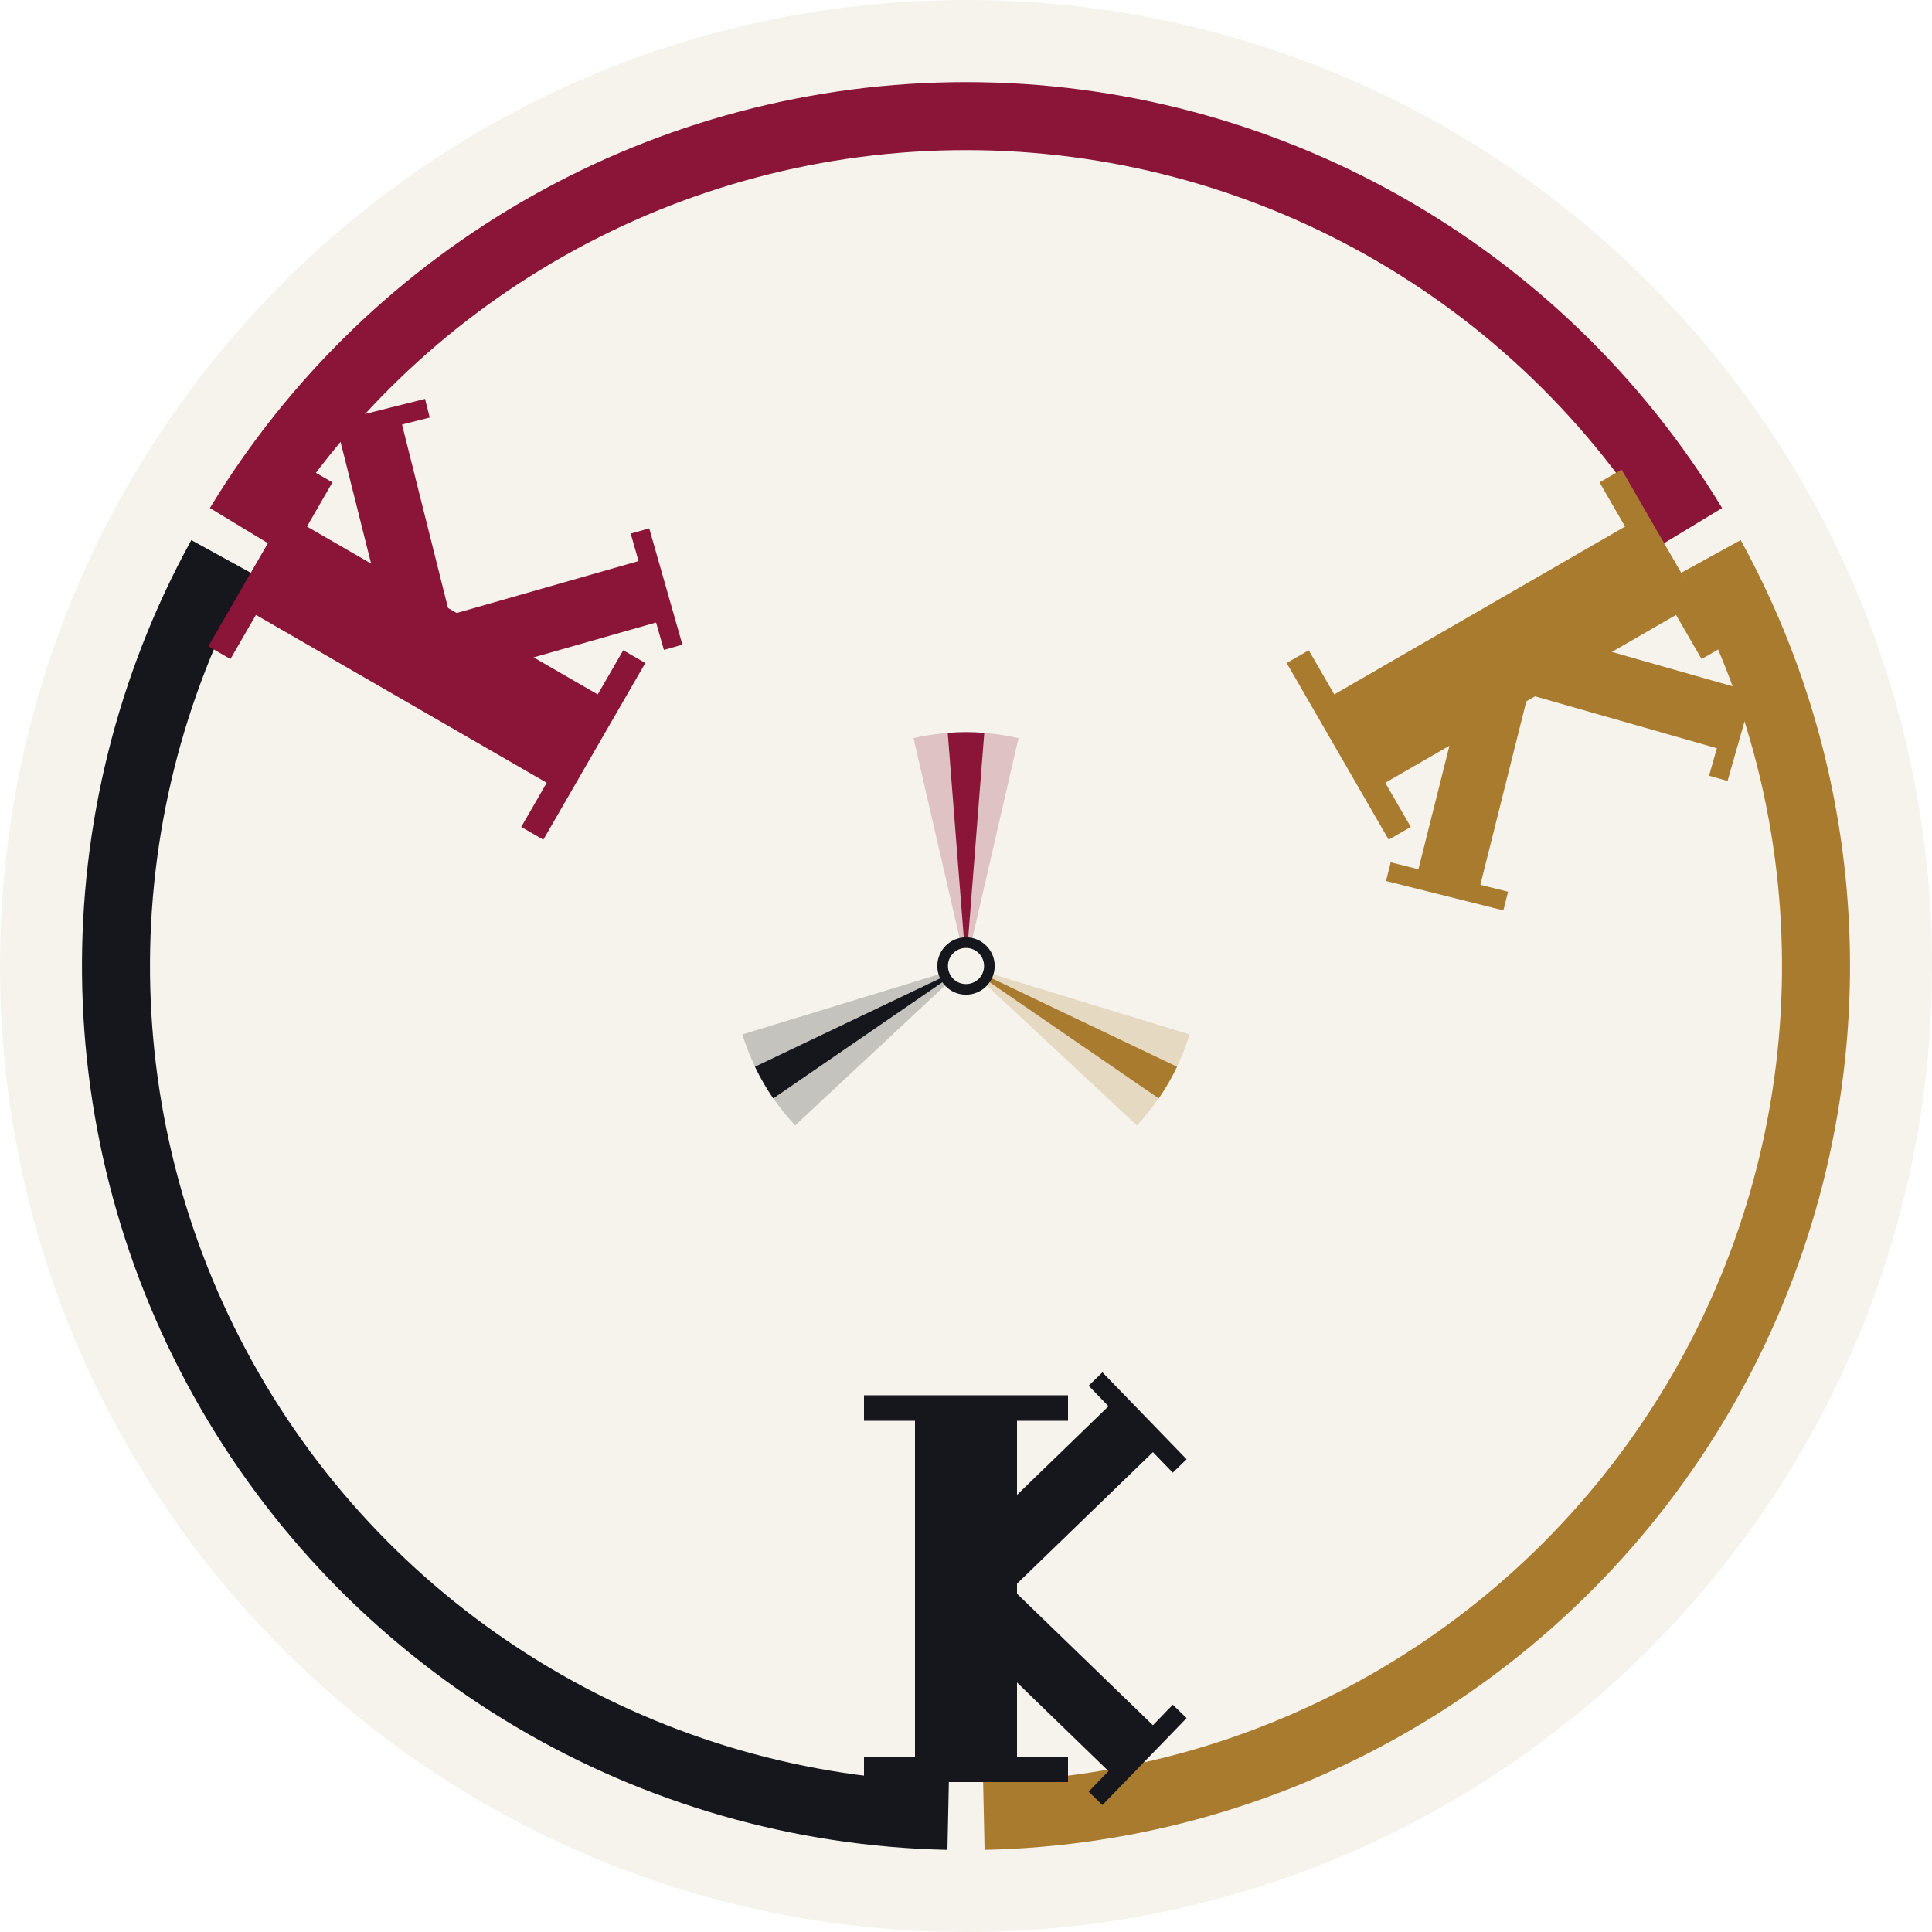
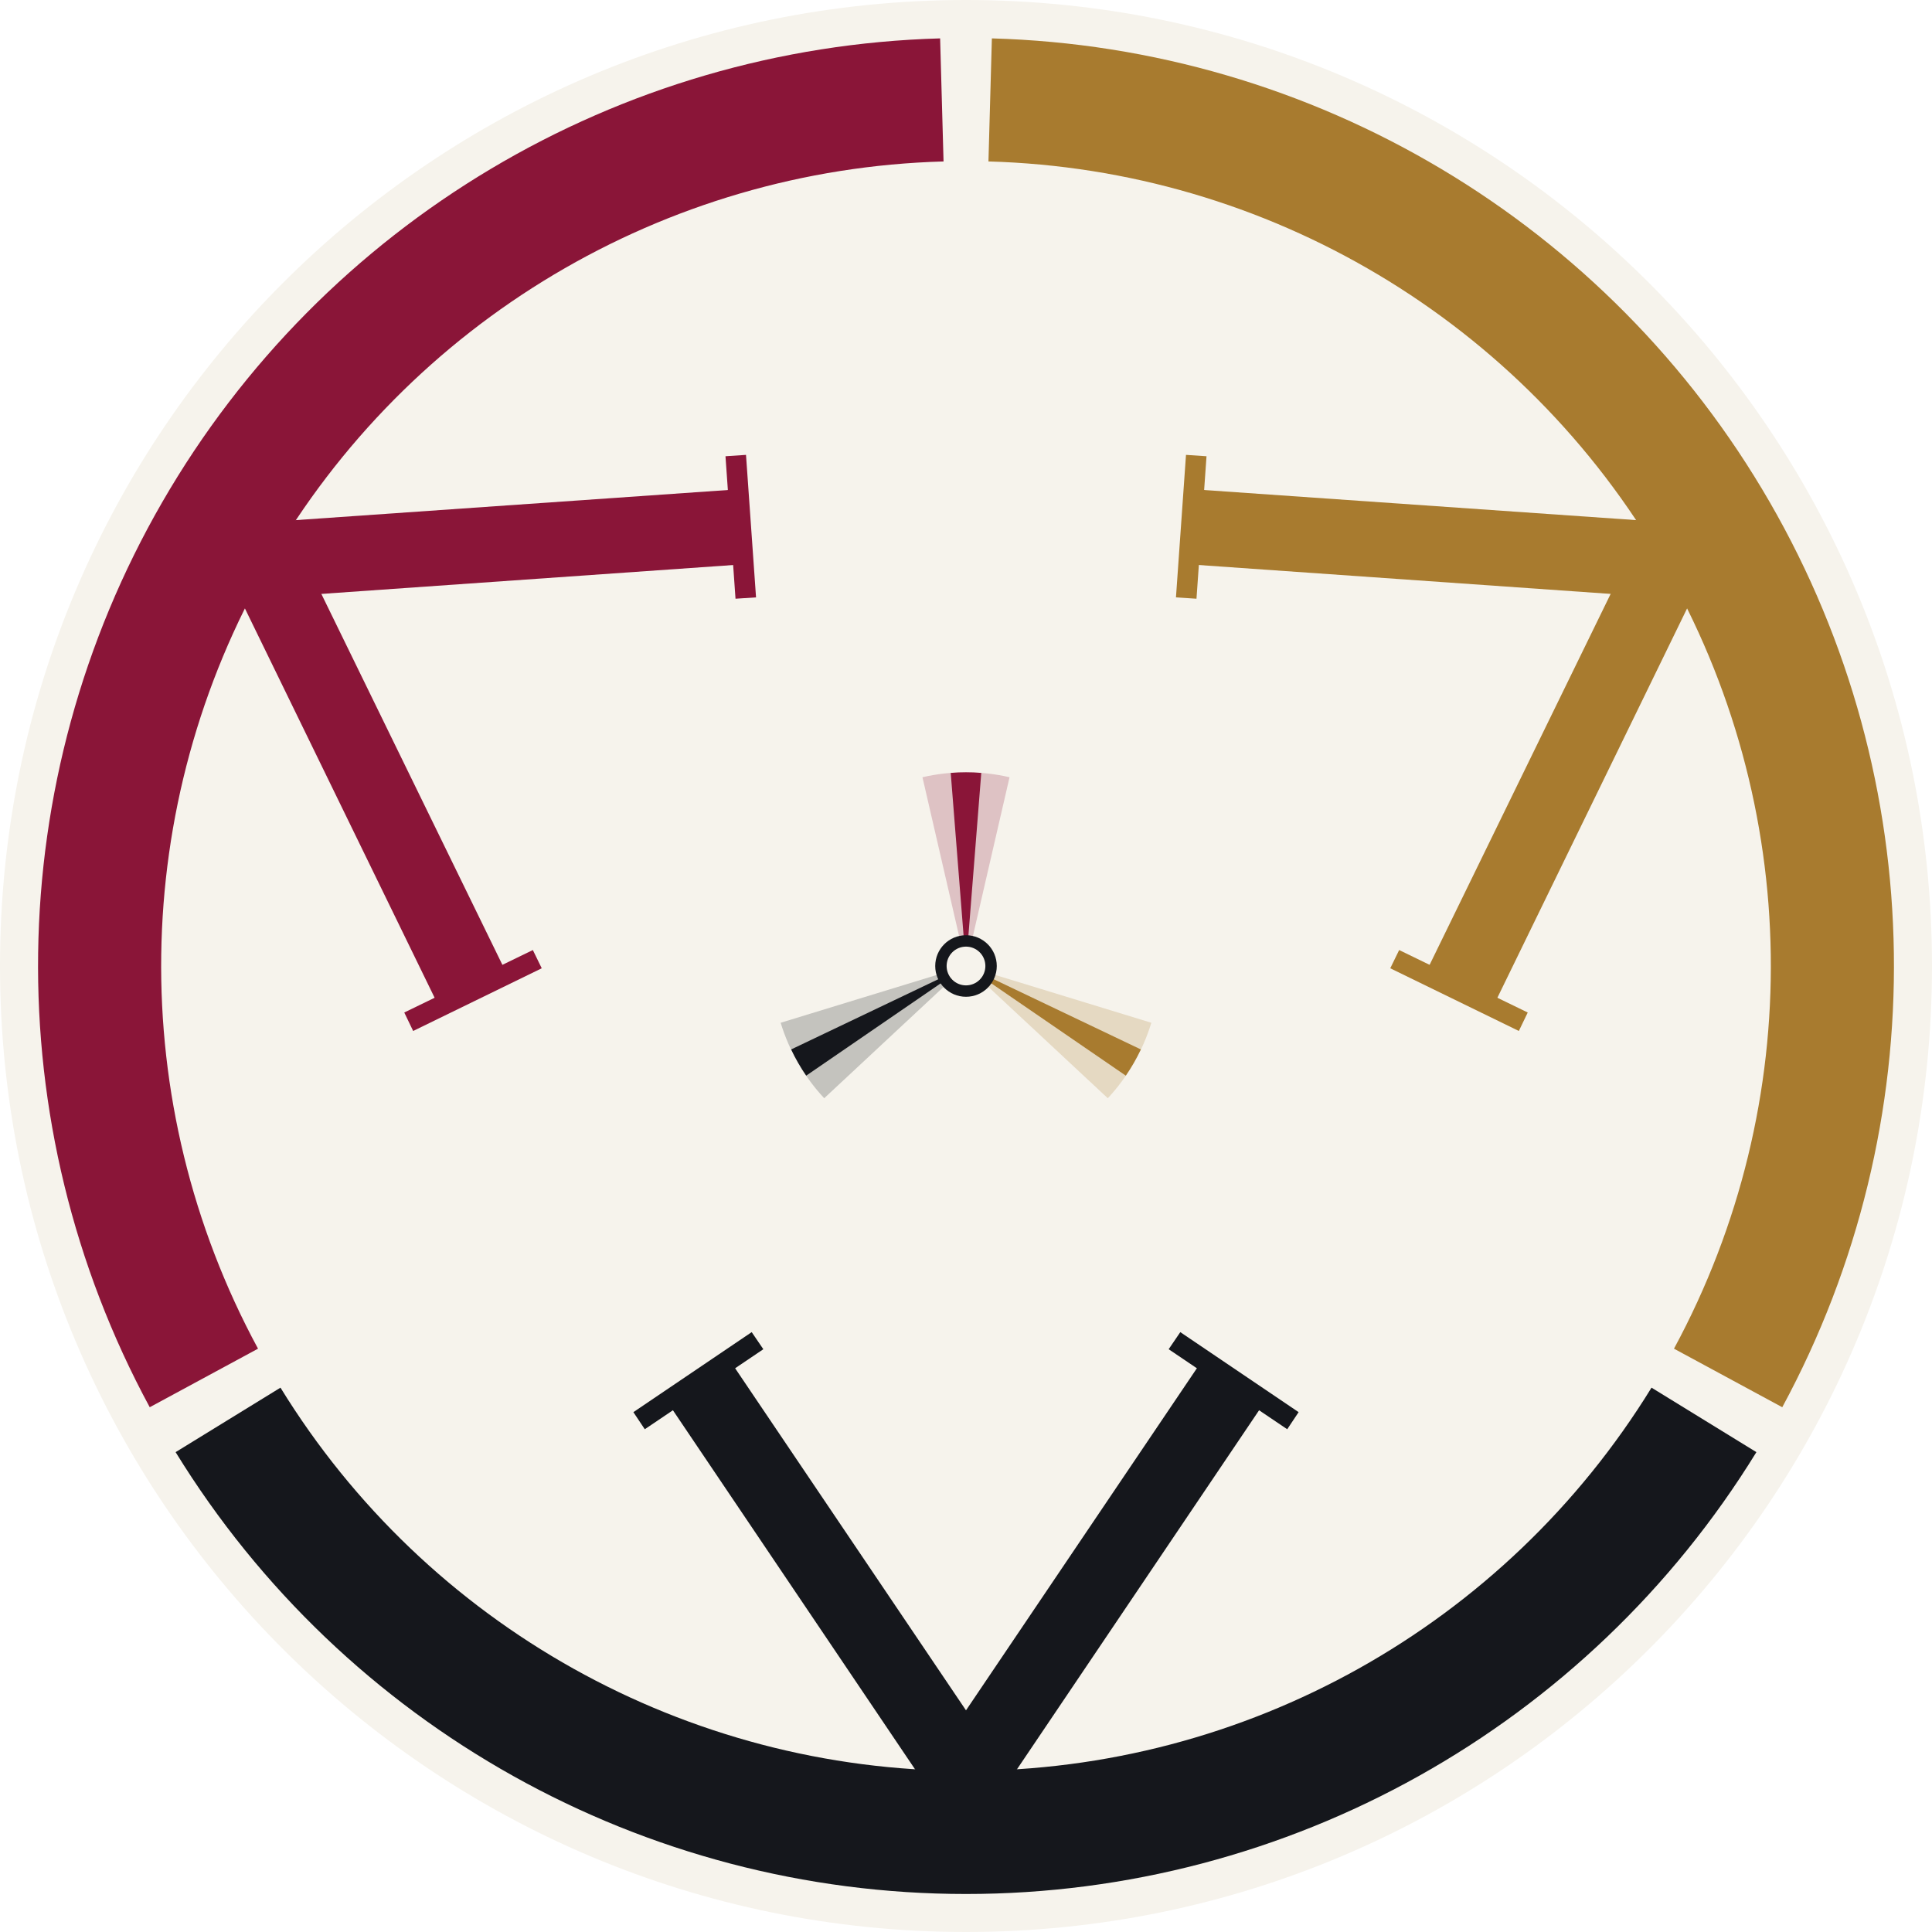
<svg xmlns="http://www.w3.org/2000/svg" viewBox="0 0 100 100">
  <circle cx="50" cy="50" r="50" fill="#f6f3ec" />
-   <g transform="translate(50 50) scale(1.1) translate(-50 -50)">
-     <path d="M15.79 29.28A40 40 0 0 1 84.21 29.28" fill="none" stroke="#8a1538" stroke-width="3.2" stroke-linecap="butt" />
-     <path d="M85.05 30.73A40 40 0 0 1 50.84 89.99" fill="none" stroke="#a87b2f" stroke-width="3.2" stroke-linecap="butt" />
-     <path d="M49.16 89.99A40 40 0 0 1 14.95 30.73" fill="none" stroke="#15171c" stroke-width="3.2" stroke-linecap="butt" />
-     <g transform="translate(24.63 35.35) rotate(-60.0)">
-       <polygon points="-2.40,-8.50 2.40,-8.50 2.40,8.50 -2.40,8.50" fill="#8a1538" />
-       <polygon points="-4.80,-9.10 4.80,-9.10 4.80,-7.90 -4.80,-7.90" fill="#8a1538" />
-       <polygon points="-4.80,7.90 4.80,7.90 4.80,9.10 -4.80,9.10" fill="#8a1538" />
-       <polygon points="1.04,1.08 9.12,-6.74 7.03,-8.90 -1.04,-1.08" fill="#8a1538" />
-       <polygon points="5.77,-9.55 9.73,-5.46 10.38,-6.09 6.42,-10.18" fill="#8a1538" />
-       <polygon points="-1.04,1.08 7.03,8.90 9.12,6.74 1.04,-1.08" fill="#8a1538" />
-       <polygon points="9.73,5.46 5.77,9.55 6.42,10.18 10.38,6.09" fill="#8a1538" />
-     </g>
-     <g transform="translate(75.37 35.35) rotate(60.0)">
-       <polygon points="-2.40,-8.50 2.40,-8.50 2.40,8.50 -2.40,8.50" fill="#a87b2f" />
-       <polygon points="-4.80,-9.10 4.80,-9.10 4.80,-7.90 -4.80,-7.90" fill="#a87b2f" />
-       <polygon points="-4.80,7.90 4.80,7.90 4.80,9.10 -4.80,9.10" fill="#a87b2f" />
-       <polygon points="1.04,1.08 9.12,-6.74 7.03,-8.90 -1.04,-1.08" fill="#a87b2f" />
-       <polygon points="5.77,-9.55 9.73,-5.46 10.38,-6.09 6.42,-10.18" fill="#a87b2f" />
-       <polygon points="-1.04,1.08 7.03,8.90 9.12,6.74 1.04,-1.08" fill="#a87b2f" />
-       <polygon points="9.73,5.46 5.77,9.55 6.42,10.18 10.38,6.09" fill="#a87b2f" />
-     </g>
-     <g transform="translate(50.00 79.30) rotate(0.0)">
-       <polygon points="-2.40,-8.50 2.40,-8.50 2.40,8.50 -2.40,8.50" fill="#15171c" />
-       <polygon points="-4.80,-9.10 4.80,-9.10 4.80,-7.90 -4.80,-7.90" fill="#15171c" />
-       <polygon points="-4.80,7.90 4.80,7.90 4.80,9.10 -4.80,9.10" fill="#15171c" />
-       <polygon points="1.04,1.08 9.12,-6.74 7.03,-8.90 -1.04,-1.08" fill="#15171c" />
-       <polygon points="5.77,-9.55 9.73,-5.46 10.38,-6.09 6.42,-10.18" fill="#15171c" />
-       <polygon points="-1.04,1.08 7.03,8.90 9.12,6.74 1.04,-1.08" fill="#15171c" />
-       <polygon points="9.73,5.46 5.77,9.55 6.42,10.18 10.38,6.09" fill="#15171c" />
-     </g>
-     <path d="M50 50L47.53 39.28A11 11 0 0 1 52.47 39.28Z" fill="#8a1538" fill-opacity="0.22" />
-     <path d="M50 50L49.14 39.03A11 11 0 0 1 50.86 39.03Z" fill="#8a1538" fill-opacity="1" />
-     <path d="M50 50L60.52 53.22A11 11 0 0 1 58.04 57.50Z" fill="#a87b2f" fill-opacity="0.22" />
-     <path d="M50 50L59.93 54.74A11 11 0 0 1 59.07 56.23Z" fill="#a87b2f" fill-opacity="1" />
-     <path d="M50 50L41.96 57.50A11 11 0 0 1 39.48 53.22Z" fill="#15171c" fill-opacity="0.22" />
-     <path d="M50 50L40.93 56.23A11 11 0 0 1 40.07 54.74Z" fill="#15171c" fill-opacity="1" />
+   <g transform="translate(50 50) scale(1.18) translate(-50 -50)">
+     <path d="M16.57 68.07A38 38 0 0 1 48.94 12.01" fill="none" stroke="#8a1538" stroke-width="5.4" stroke-linecap="butt" />
+     <polygon points="19.28,33.85 40.23,32.38 40.00,29.09 19.05,30.55" fill="#8a1538" />
+     <polygon points="39.45,27.64 39.89,33.89 40.79,33.83 40.35,27.58" fill="#8a1538" />
+     <polygon points="17.69,32.92 26.89,51.80 29.86,50.35 20.65,31.48" fill="#8a1538" />
+     <polygon points="31.00,49.30 25.36,52.04 25.75,52.85 31.39,50.10" fill="#8a1538" />
+     <path d="M51.06 12.01A38 38 0 0 1 83.43 68.07" fill="none" stroke="#a87b2f" stroke-width="5.4" stroke-linecap="butt" />
+     <polygon points="79.35,31.48 70.14,50.35 73.11,51.80 82.31,32.92" fill="#a87b2f" />
+     <polygon points="74.64,52.04 69.00,49.30 68.61,50.10 74.25,52.85" fill="#a87b2f" />
+     <polygon points="80.95,30.55 60.00,29.09 59.77,32.38 80.72,33.85" fill="#a87b2f" />
+     <polygon points="60.11,33.89 60.55,27.64 59.65,27.58 59.21,33.83" fill="#a87b2f" />
+     <path d="M82.37 69.91A38 38 0 0 1 17.63 69.91" fill="none" stroke="#15171c" stroke-width="5.4" stroke-linecap="butt" />
+     <polygon points="51.37,84.68 39.62,67.27 36.89,69.11 48.63,86.52" fill="#15171c" />
+     <polygon points="35.91,70.32 41.11,66.81 40.60,66.06 35.41,69.57" fill="#15171c" />
+     <polygon points="51.37,86.52 63.11,69.11 60.38,67.27 48.63,84.68" fill="#15171c" />
+     <polygon points="58.89,66.81 64.09,70.32 64.59,69.57 59.40,66.06" fill="#15171c" />
+     <path d="M50 50L48.09 41.72A8.5 8.5 0 0 1 51.91 41.72Z" fill="#8a1538" fill-opacity="0.22" />
+     <path d="M50 50L49.33 41.53A8.5 8.5 0 0 1 50.67 41.53Z" fill="#8a1538" fill-opacity="1" />
+     <path d="M50 50L58.13 52.49A8.5 8.5 0 0 1 56.22 55.80Z" fill="#a87b2f" fill-opacity="0.22" />
+     <path d="M50 50L57.67 53.66A8.5 8.5 0 0 1 57.01 54.81Z" fill="#a87b2f" fill-opacity="1" />
+     <path d="M50 50L43.78 55.80A8.5 8.5 0 0 1 41.87 52.49Z" fill="#15171c" fill-opacity="0.22" />
+     <path d="M50 50L42.99 54.81A8.5 8.5 0 0 1 42.33 53.66Z" fill="#15171c" fill-opacity="1" />
    <circle cx="50" cy="50" r="1.1" fill="#f6f3ec" stroke="#15171c" stroke-width=".5" />
  </g>
</svg>
